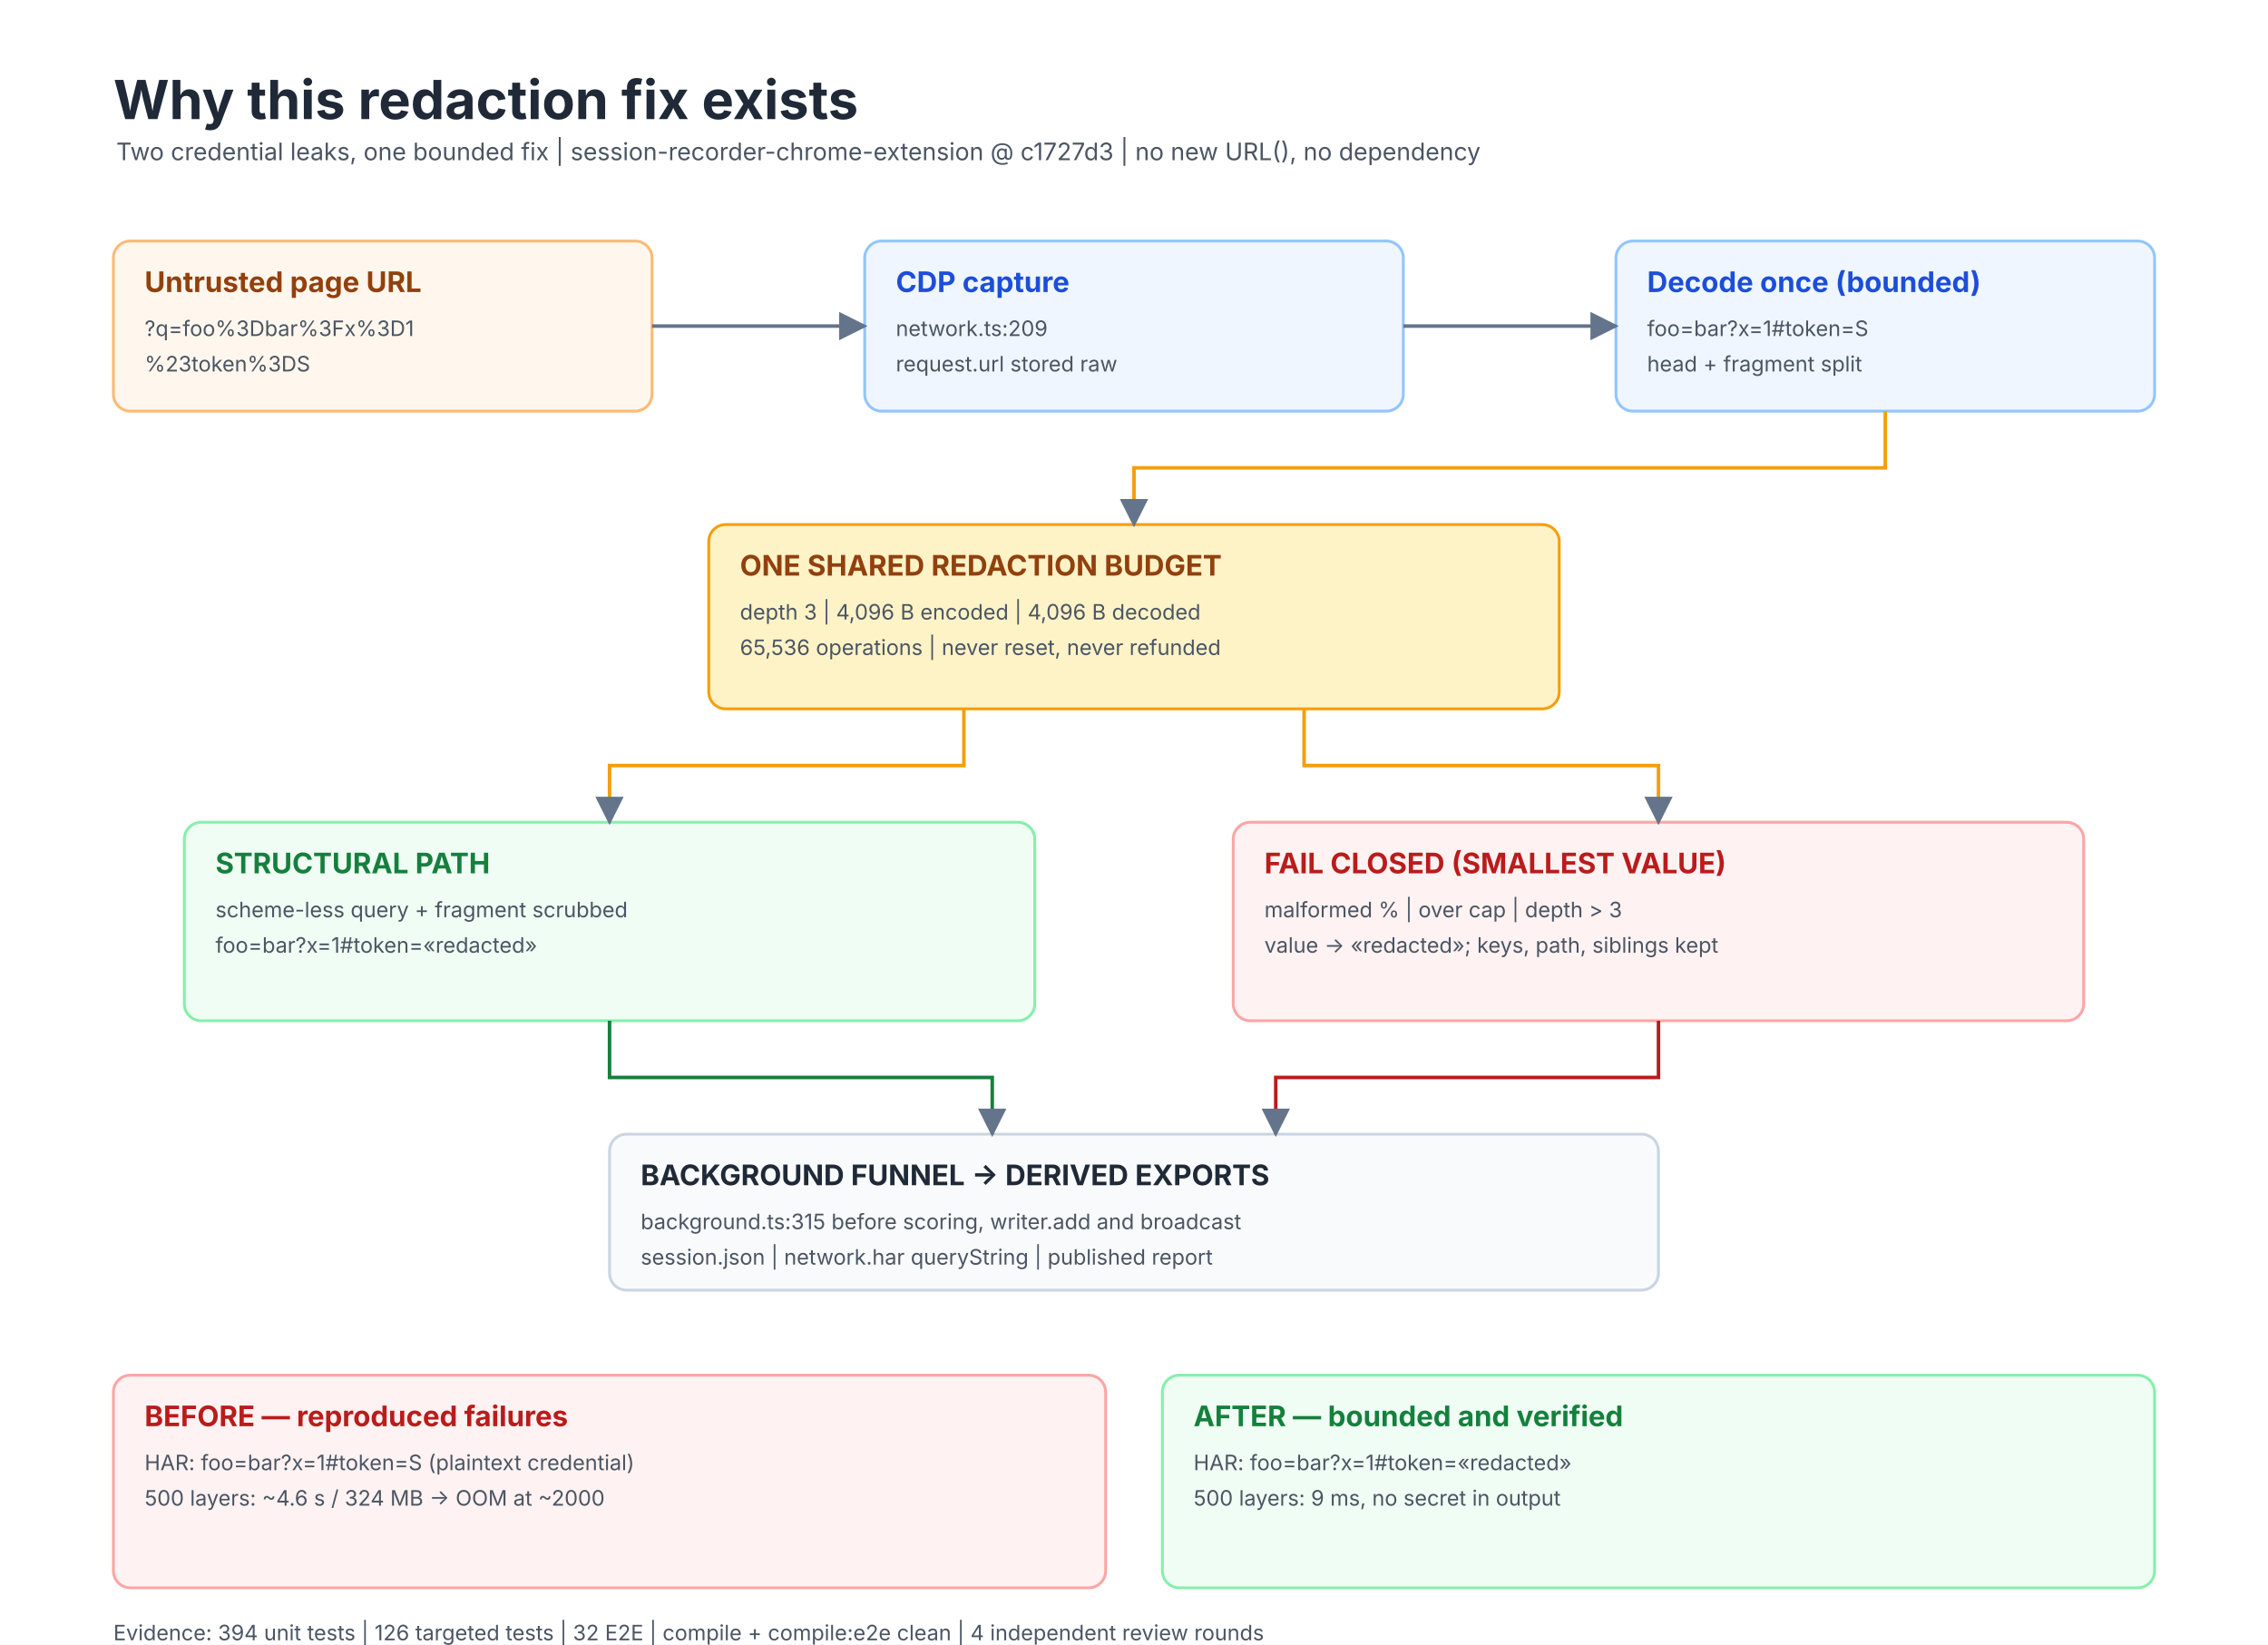
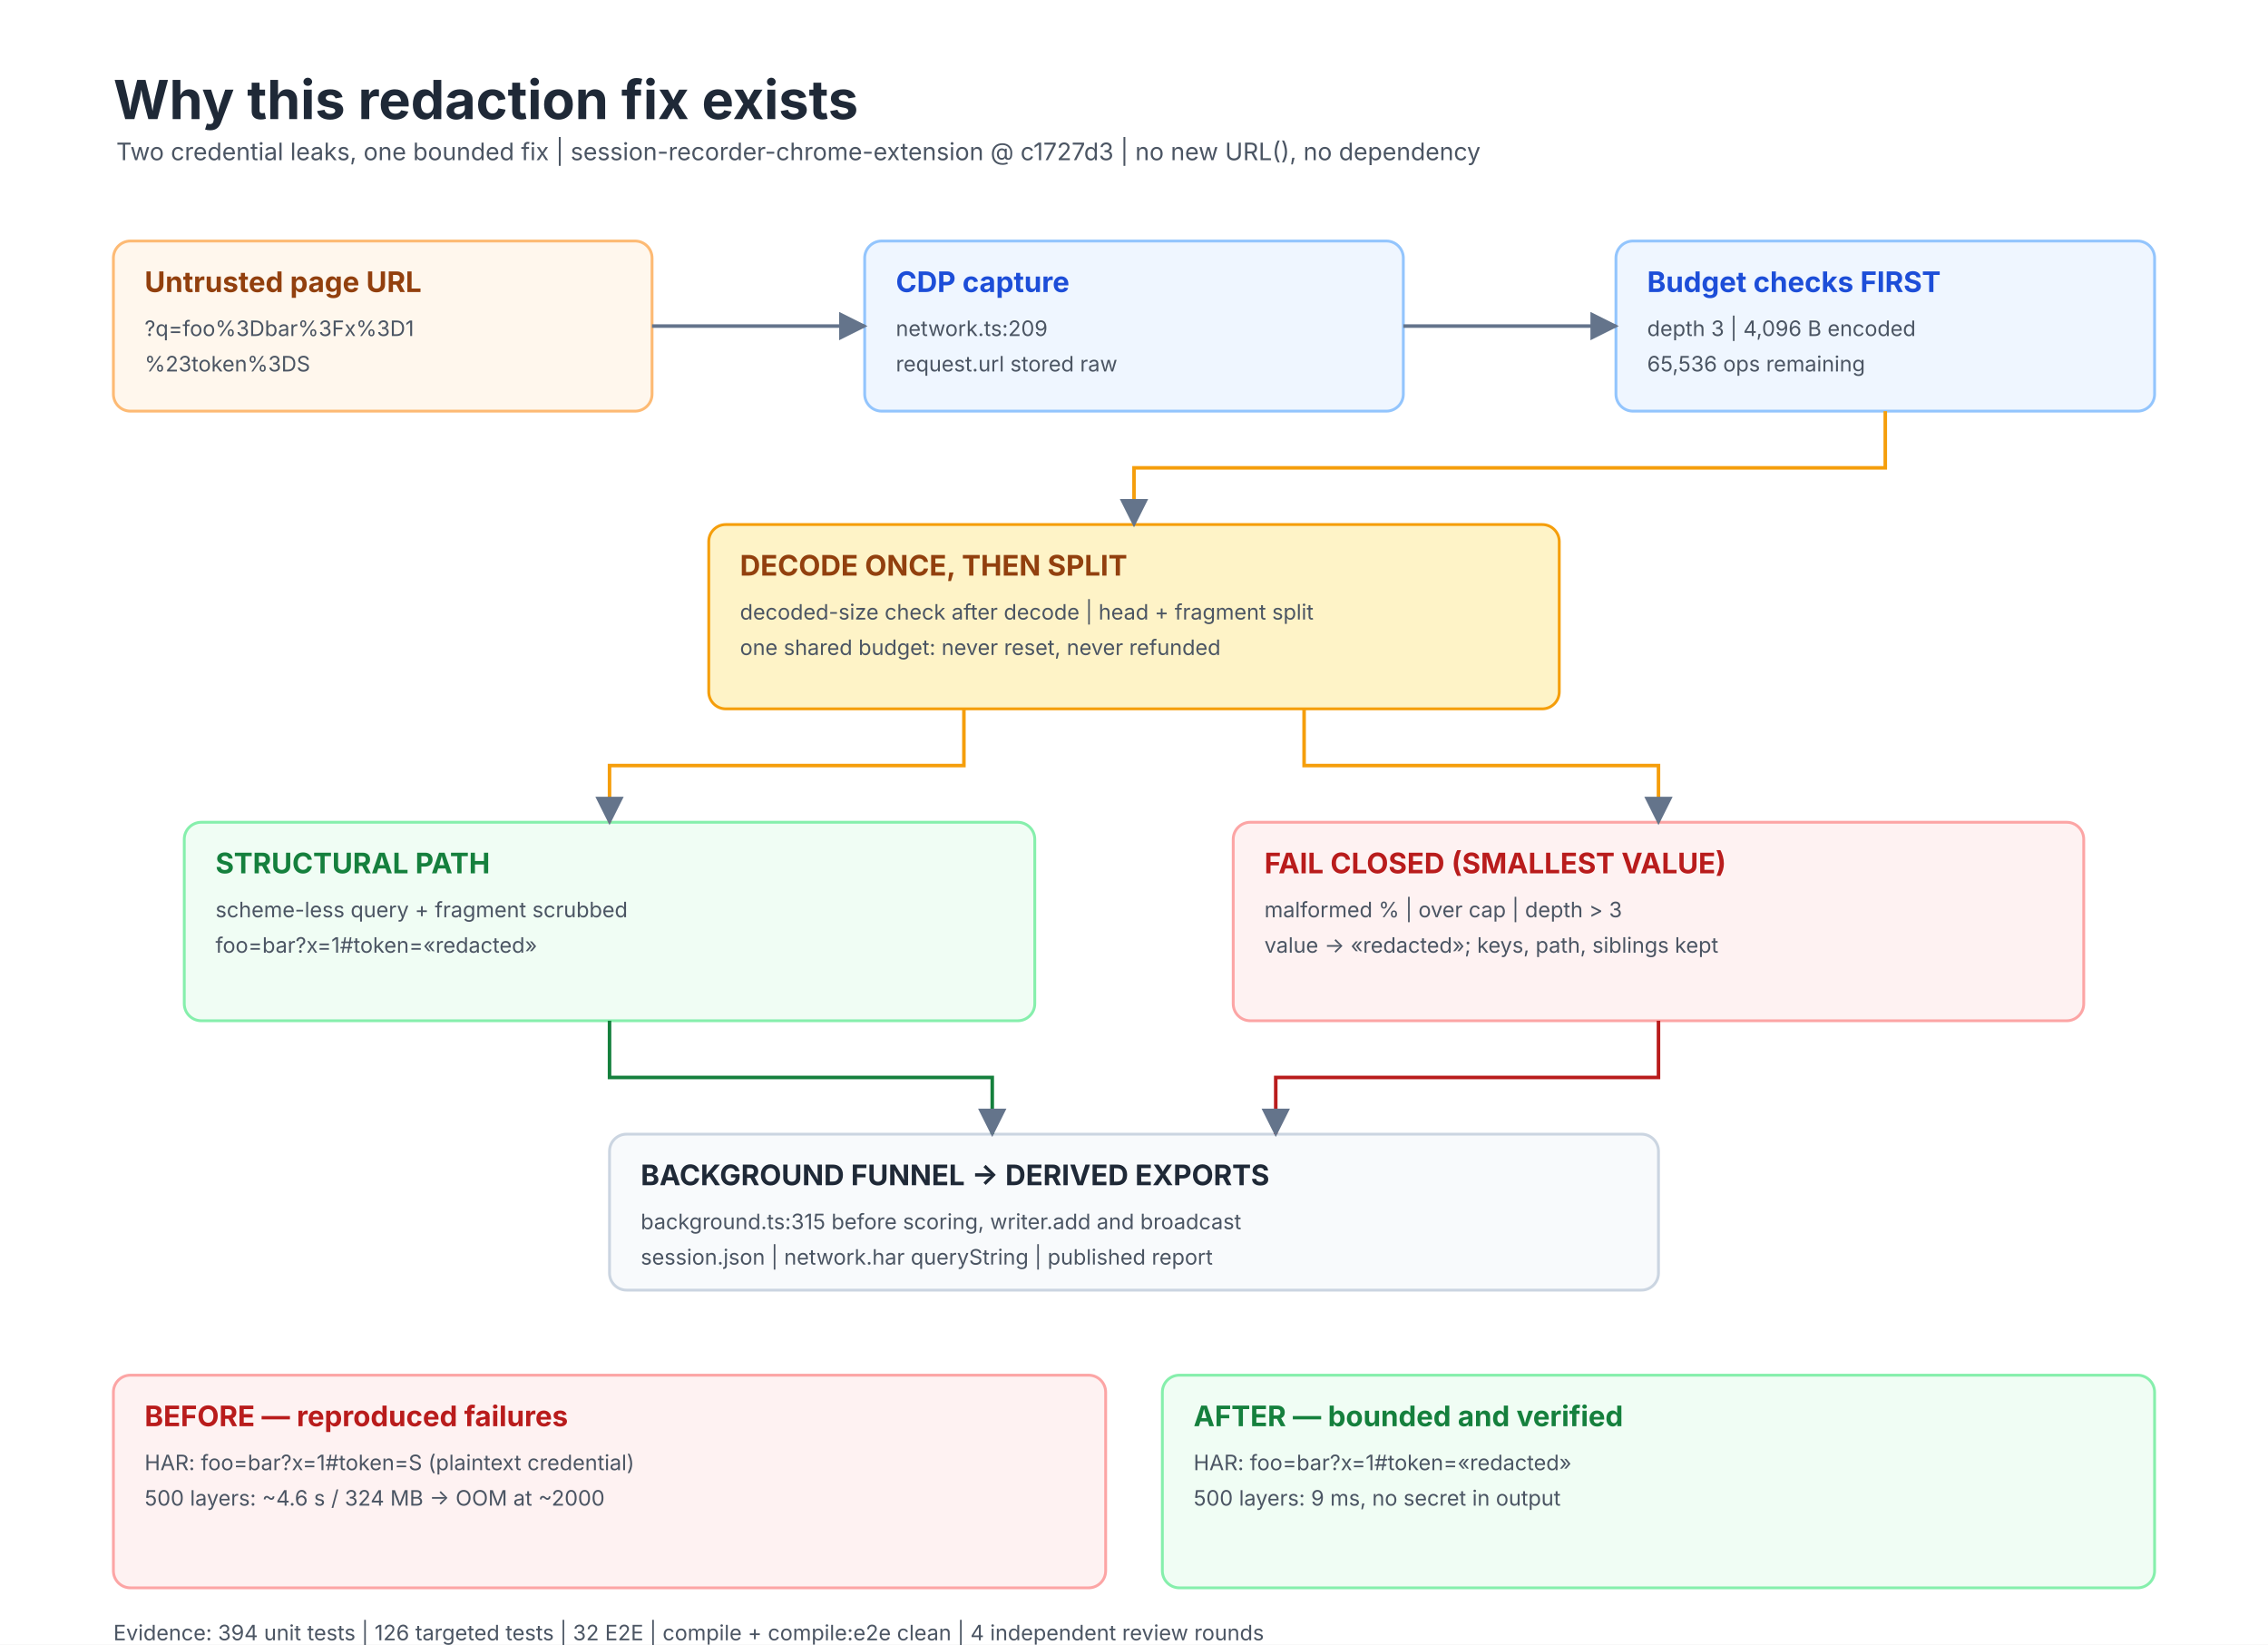
<svg xmlns="http://www.w3.org/2000/svg" width="1600" height="1160" viewBox="0 0 1600 1160">
  <defs>
    <marker id="ah" viewBox="0 0 10 10" refX="9" refY="5" markerWidth="8" markerHeight="8" orient="auto-start-reverse">
      <path d="M 0 0 L 10 5 L 0 10 z" fill="#64748b" />
    </marker>
  </defs>
  <rect width="1600" height="1160" fill="#ffffff" />
  <g font-family="Inter, Arial, Helvetica, sans-serif">
    <text x="80" y="84" font-size="38" fill="#1f2937" font-weight="700">Why this redaction fix exists</text>
    <text x="82" y="113" font-size="17" fill="#4b5563">Two credential leaks, one bounded fix  |  session-recorder-chrome-extension @ c1727d3  |  no new URL(), no dependency</text>
    <rect x="80" y="170" width="380" height="120" rx="12" fill="#fff7ed" stroke="#fdba74" stroke-width="2" />
    <text x="102" y="206" font-size="20" fill="#92400e" font-weight="700">Untrusted page URL</text>
    <text x="102" y="237" font-size="15" fill="#4b5563">?q=foo%3Dbar%3Fx%3D1</text>
    <text x="102" y="262" font-size="15" fill="#4b5563">%23token%3DS</text>
    <rect x="610" y="170" width="380" height="120" rx="12" fill="#eff6ff" stroke="#93c5fd" stroke-width="2" />
    <text x="632" y="206" font-size="20" fill="#1d4ed8" font-weight="700">CDP capture</text>
    <text x="632" y="237" font-size="15" fill="#4b5563">network.ts:209</text>
    <text x="632" y="262" font-size="15" fill="#4b5563">request.url stored raw</text>
    <rect x="1140" y="170" width="380" height="120" rx="12" fill="#eff6ff" stroke="#93c5fd" stroke-width="2" />
-     <text x="1162" y="206" font-size="20" fill="#1d4ed8" font-weight="700">Decode once (bounded)</text>
-     <text x="1162" y="237" font-size="15" fill="#4b5563">foo=bar?x=1#token=S</text>
-     <text x="1162" y="262" font-size="15" fill="#4b5563">head + fragment split</text>
+     <text x="1162" y="206" font-size="20" fill="#1d4ed8" font-weight="700">Budget checks FIRST</text>
+     <text x="1162" y="237" font-size="15" fill="#4b5563">depth 3  |  4,096 B encoded</text>
+     <text x="1162" y="262" font-size="15" fill="#4b5563">65,536 ops remaining</text>
    <path d="M 460 230 L 610 230" fill="none" stroke="#64748b" stroke-width="2.5" marker-end="url(#ah)" />
    <path d="M 990 230 L 1140 230" fill="none" stroke="#64748b" stroke-width="2.5" marker-end="url(#ah)" />
    <rect x="500" y="370" width="600" height="130" rx="12" fill="#fef3c7" stroke="#f59e0b" stroke-width="2" />
-     <text x="522" y="406" font-size="20" fill="#92400e" font-weight="700">ONE SHARED REDACTION BUDGET</text>
-     <text x="522" y="437" font-size="15" fill="#4b5563">depth 3  |  4,096 B encoded  |  4,096 B decoded</text>
-     <text x="522" y="462" font-size="15" fill="#4b5563">65,536 operations  |  never reset, never refunded</text>
+     <text x="522" y="406" font-size="20" fill="#92400e" font-weight="700">DECODE ONCE, THEN SPLIT</text>
+     <text x="522" y="437" font-size="15" fill="#4b5563">decoded-size check after decode  |  head + fragment split</text>
+     <text x="522" y="462" font-size="15" fill="#4b5563">one shared budget: never reset, never refunded</text>
    <path d="M 1330 290 L 1330 330 L 800 330 L 800 370" fill="none" stroke="#f59e0b" stroke-width="2.5" marker-end="url(#ah)" />
    <rect x="130" y="580" width="600" height="140" rx="12" fill="#f0fdf4" stroke="#86efac" stroke-width="2" />
    <text x="152" y="616" font-size="20" fill="#15803d" font-weight="700">STRUCTURAL PATH</text>
    <text x="152" y="647" font-size="15" fill="#4b5563">scheme-less query + fragment scrubbed</text>
    <text x="152" y="672" font-size="15" fill="#4b5563">foo=bar?x=1#token=«redacted»</text>
    <rect x="870" y="580" width="600" height="140" rx="12" fill="#fef2f2" stroke="#fca5a5" stroke-width="2" />
    <text x="892" y="616" font-size="20" fill="#b91c1c" font-weight="700">FAIL CLOSED (SMALLEST VALUE)</text>
    <text x="892" y="647" font-size="15" fill="#4b5563">malformed %  |  over cap  |  depth &gt; 3</text>
    <text x="892" y="672" font-size="15" fill="#4b5563">value → «redacted»; keys, path, siblings kept</text>
    <path d="M 680 500 L 680 540 L 430 540 L 430 580" fill="none" stroke="#f59e0b" stroke-width="2.5" marker-end="url(#ah)" />
    <path d="M 920 500 L 920 540 L 1170 540 L 1170 580" fill="none" stroke="#f59e0b" stroke-width="2.5" marker-end="url(#ah)" />
    <rect x="430" y="800" width="740" height="110" rx="12" fill="#f8fafc" stroke="#cbd5e1" stroke-width="2" />
    <text x="452" y="836" font-size="20" fill="#1f2937" font-weight="700">BACKGROUND FUNNEL → DERIVED EXPORTS</text>
    <text x="452" y="867" font-size="15" fill="#4b5563">background.ts:315 before scoring, writer.add and broadcast</text>
    <text x="452" y="892" font-size="15" fill="#4b5563">session.json  |  network.har queryString  |  published report</text>
    <path d="M 430 720 L 430 760 L 700 760 L 700 800" fill="none" stroke="#15803d" stroke-width="2.5" marker-end="url(#ah)" />
    <path d="M 1170 720 L 1170 760 L 900 760 L 900 800" fill="none" stroke="#b91c1c" stroke-width="2.5" marker-end="url(#ah)" />
    <rect x="80" y="970" width="700" height="150" rx="12" fill="#fef2f2" stroke="#fca5a5" stroke-width="2" />
    <text x="102" y="1006" font-size="20" fill="#b91c1c" font-weight="700">BEFORE — reproduced failures</text>
    <text x="102" y="1037" font-size="15" fill="#4b5563">HAR: foo=bar?x=1#token=S (plaintext credential)</text>
    <text x="102" y="1062" font-size="15" fill="#4b5563">500 layers: ~4.6 s / 324 MB  →  OOM at ~2000</text>
    <rect x="820" y="970" width="700" height="150" rx="12" fill="#f0fdf4" stroke="#86efac" stroke-width="2" />
    <text x="842" y="1006" font-size="20" fill="#15803d" font-weight="700">AFTER — bounded and verified</text>
    <text x="842" y="1037" font-size="15" fill="#4b5563">HAR: foo=bar?x=1#token=«redacted»</text>
    <text x="842" y="1062" font-size="15" fill="#4b5563">500 layers: 9 ms, no secret in output</text>
    <text x="80" y="1157" font-size="15" fill="#4b5563">Evidence: 394 unit tests  |  126 targeted tests  |  32 E2E  |  compile + compile:e2e clean  |  4 independent review rounds</text>
  </g>
</svg>
